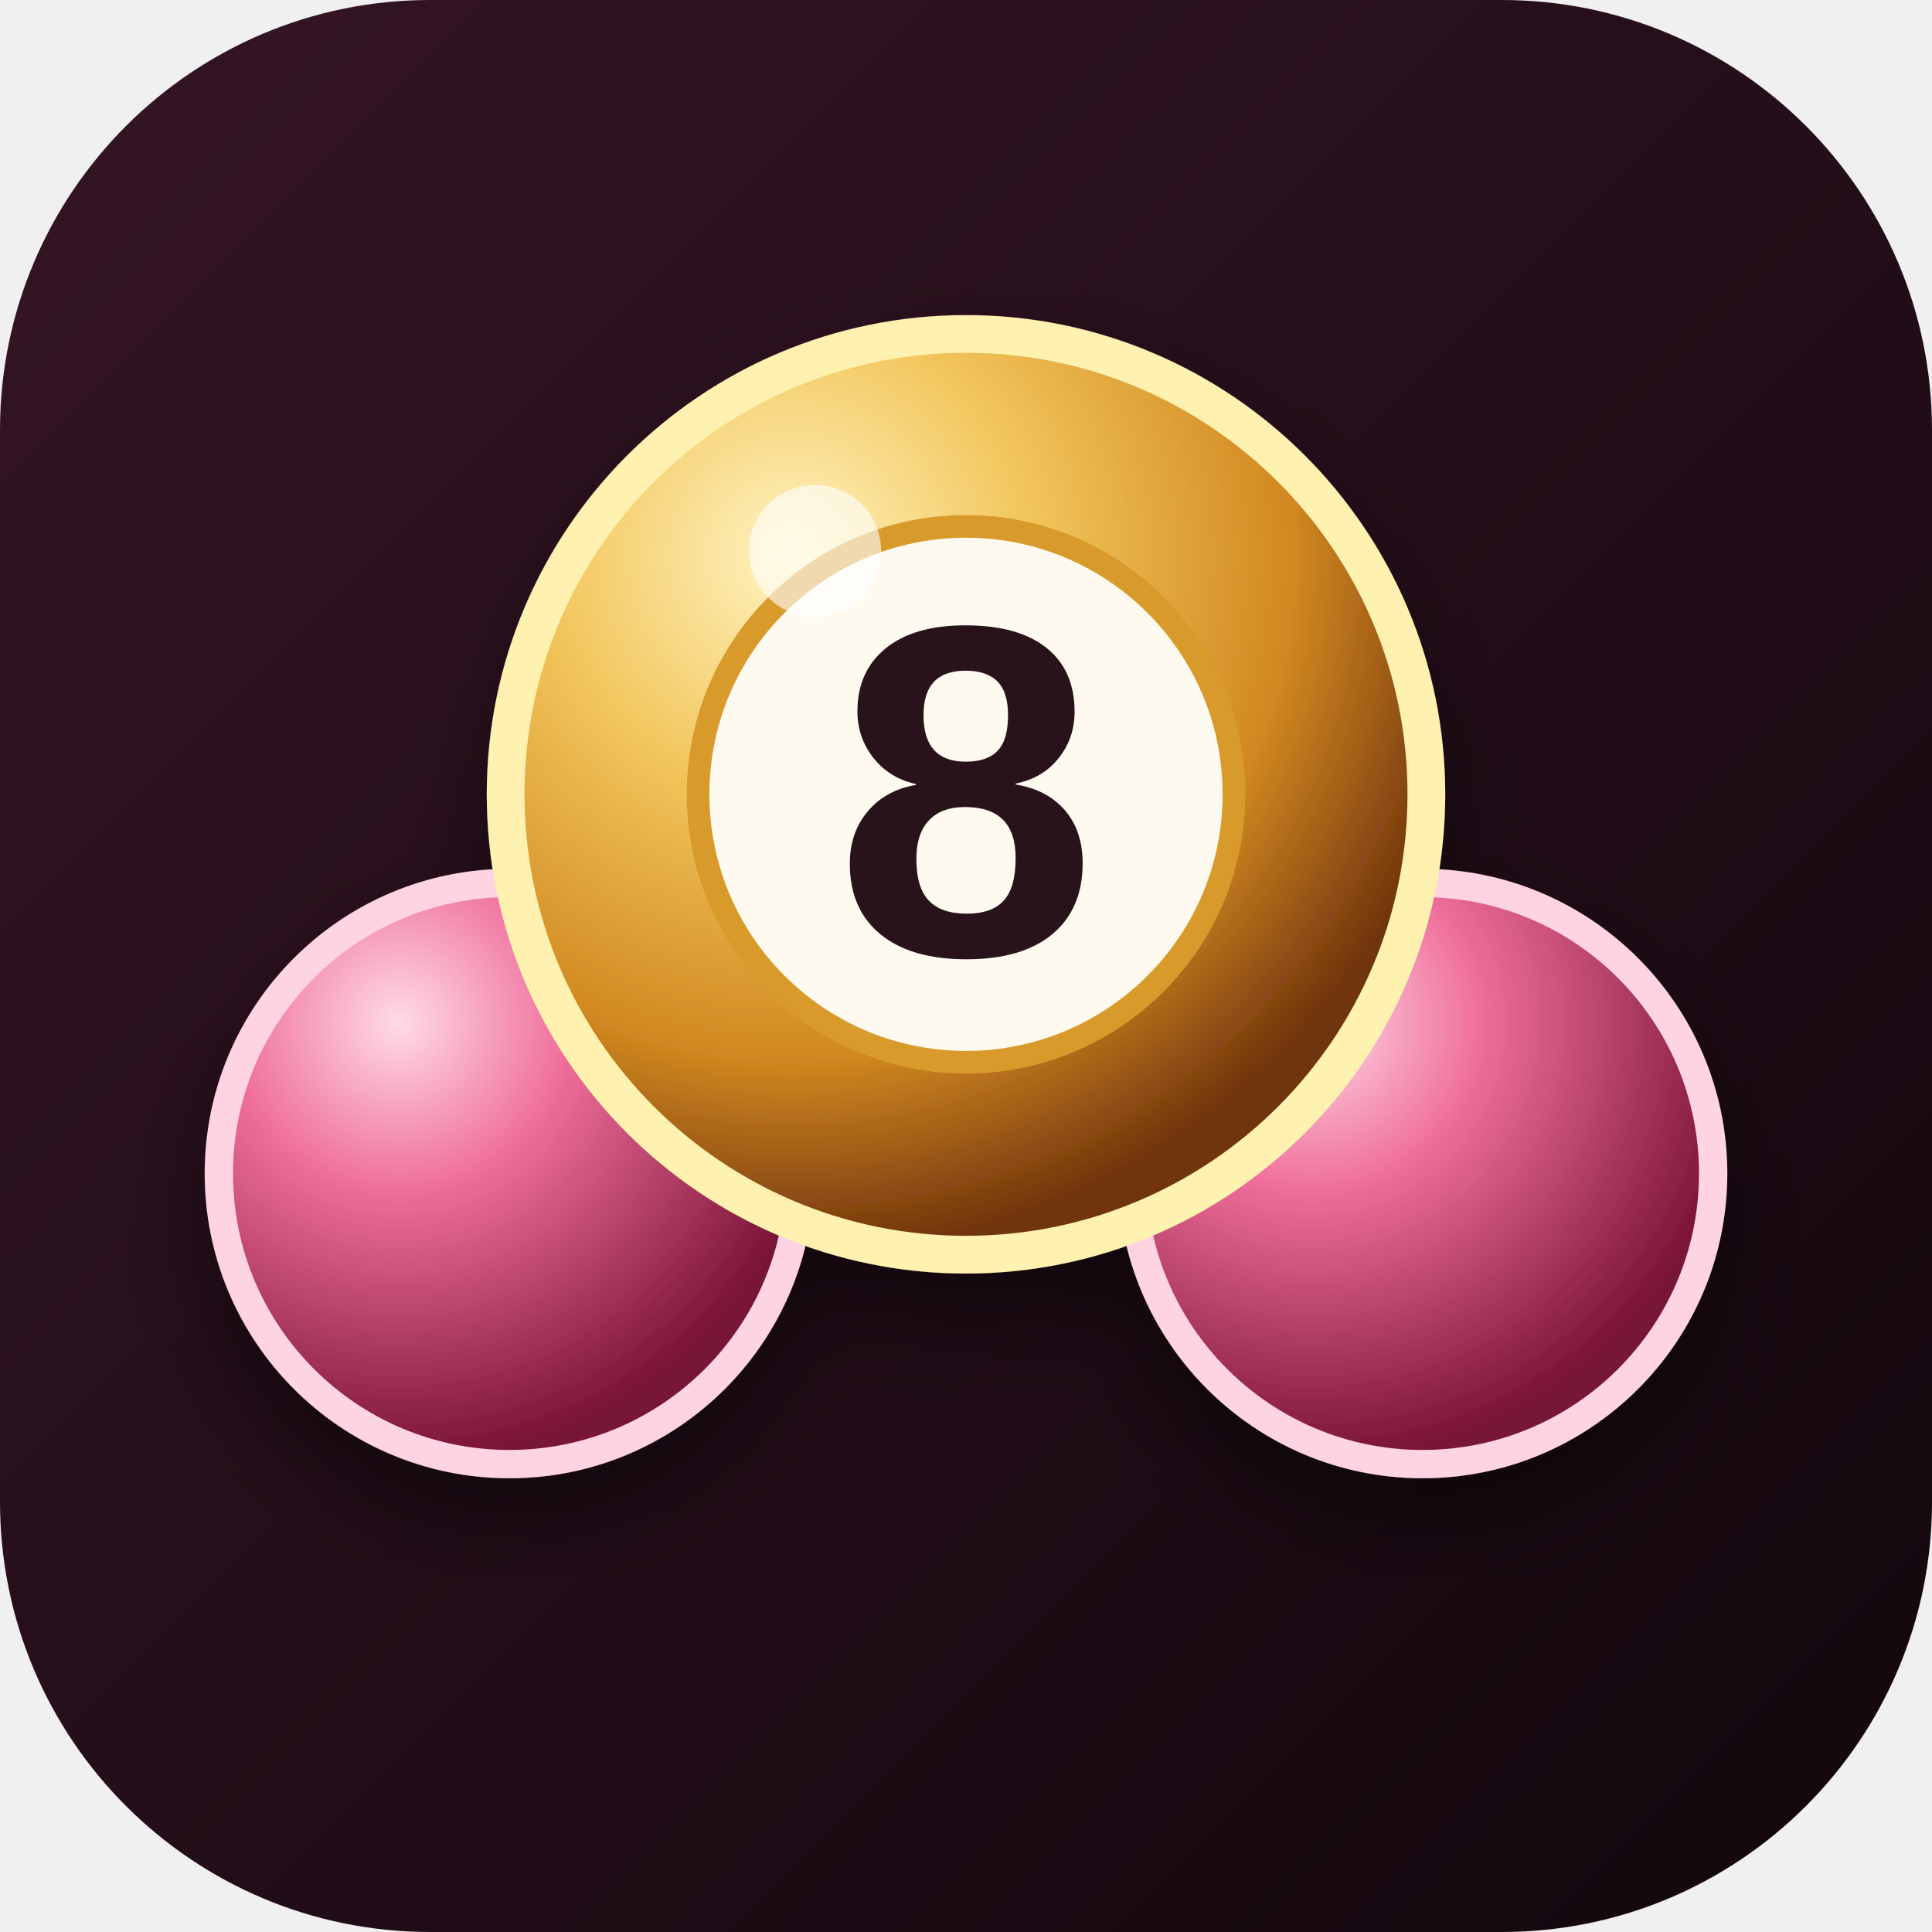
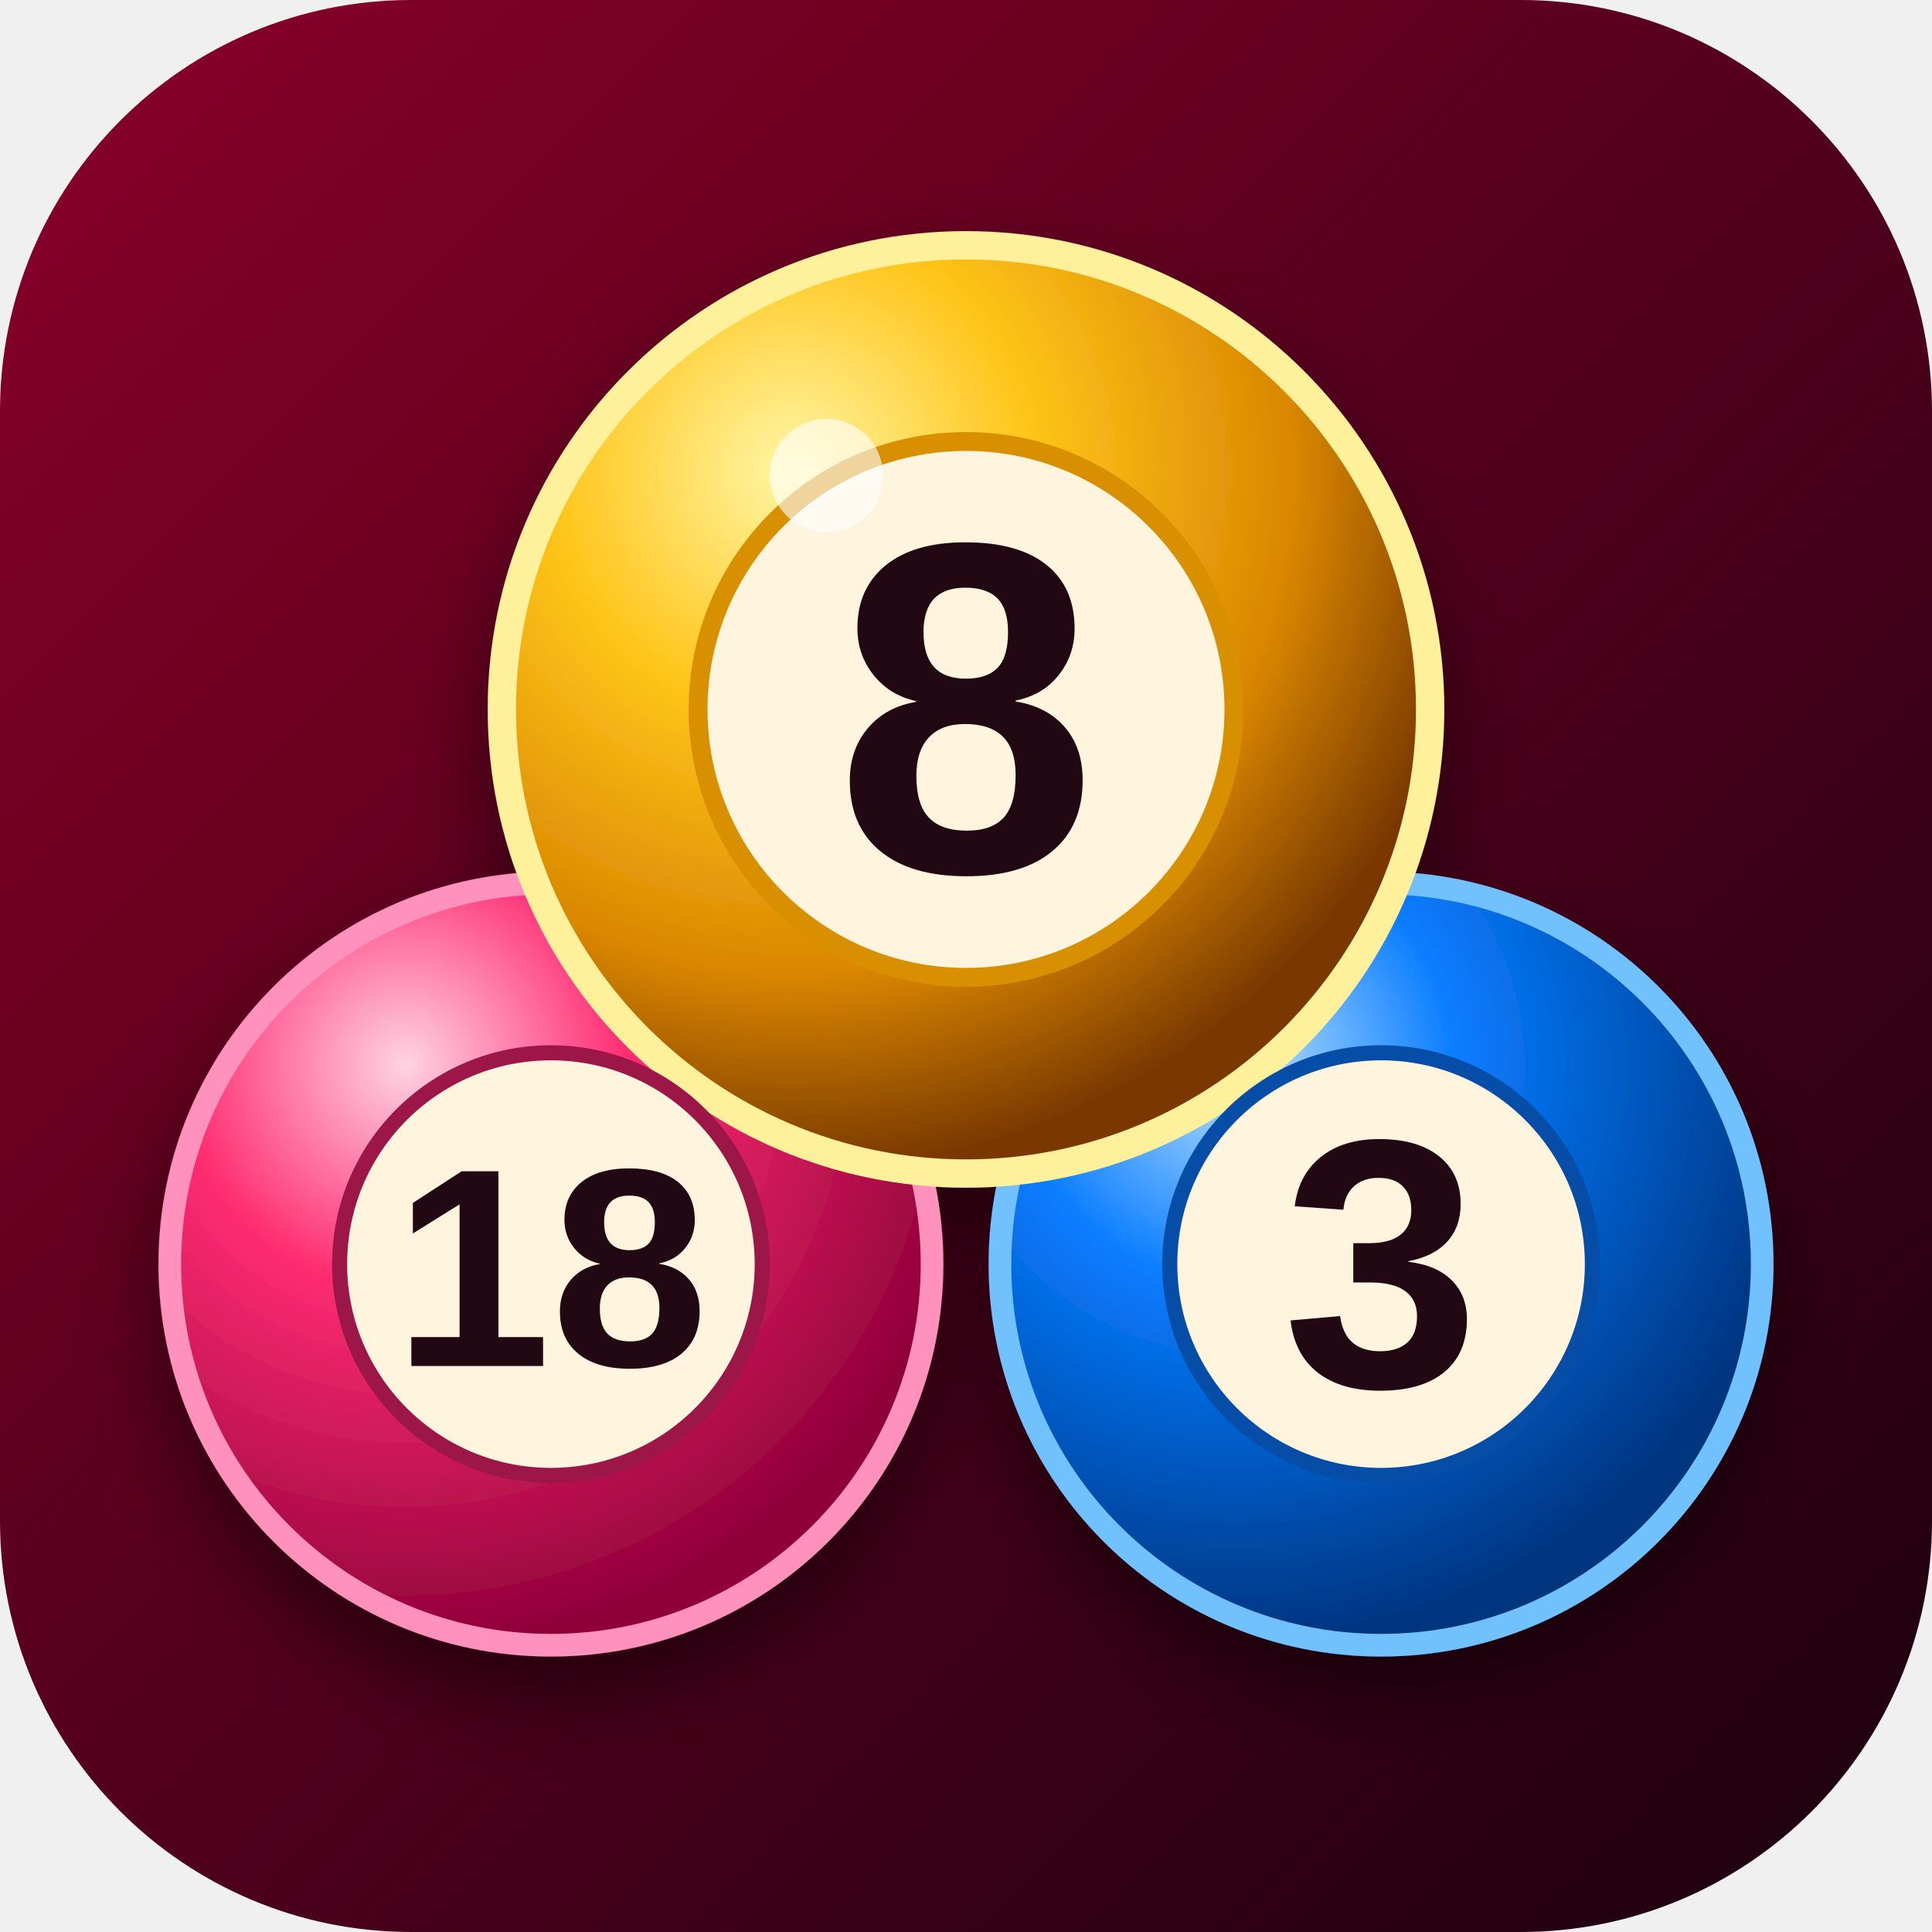
- <svg xmlns="http://www.w3.org/2000/svg" viewBox="0 0 1024 1024" role="img" aria-label="Лото Симулятор — шар 8">
+ <svg xmlns="http://www.w3.org/2000/svg" viewBox="0 0 1024 1024" role="img" aria-label="Лото Симулятор — шары 18, 8 и 3">
  <defs>
    <linearGradient id="bg" x1="0" y1="0" x2="1" y2="1">
-       <stop stop-color="#351525" />
-       <stop offset="1" stop-color="#12070d" />
+       <stop stop-color="#8b002b" />
+       <stop offset="1" stop-color="#19000d" />
    </linearGradient>
    <radialGradient id="gold" cx="31%" cy="24%" r="76%">
-       <stop stop-color="#fff4c2" />
-       <stop offset=".34" stop-color="#f2c65c" />
-       <stop offset=".72" stop-color="#d18820" />
-       <stop offset="1" stop-color="#71340d" />
+       <stop stop-color="#fff6a6" />
+       <stop offset=".34" stop-color="#ffc51a" />
+       <stop offset=".72" stop-color="#d98700" />
+       <stop offset="1" stop-color="#7a3900" />
    </radialGradient>
    <radialGradient id="rose" cx="31%" cy="24%" r="76%">
-       <stop stop-color="#ffdbe7" />
-       <stop offset=".38" stop-color="#ef6e9b" />
-       <stop offset="1" stop-color="#781234" />
+       <stop stop-color="#ffd3e2" />
+       <stop offset=".38" stop-color="#ff2d73" />
+       <stop offset="1" stop-color="#8f0038" />
+     </radialGradient>
+     <radialGradient id="blue" cx="31%" cy="24%" r="76%">
+       <stop stop-color="#bfe4ff" />
+       <stop offset=".38" stop-color="#087cff" />
+       <stop offset="1" stop-color="#00347f" />
    </radialGradient>
    <filter id="shadow">
-       <feDropShadow dx="0" dy="24" stdDeviation="24" flood-color="#000" flood-opacity=".48" />
+       <feDropShadow dx="0" dy="22" stdDeviation="22" flood-color="#000" flood-opacity=".5" />
    </filter>
  </defs>
-   <rect width="1024" height="1024" rx="228" fill="url(#bg)" />
-   <path d="M227 625c62-116 133-174 213-174 108 0 166 150 246 150 47 0 86-34 119-103" fill="none" stroke="#f2c65c" stroke-width="46" stroke-linecap="round" opacity=".34" />
+   <rect width="1024" height="1024" rx="218" fill="url(#bg)" />
  <g filter="url(#shadow)">
-     <circle cx="270" cy="622" r="154" fill="url(#rose)" stroke="#ffd4e2" stroke-width="15" />
-     <circle cx="754" cy="622" r="154" fill="url(#rose)" stroke="#ffd4e2" stroke-width="15" />
-     <circle cx="512" cy="421" r="244" fill="url(#gold)" stroke="#fff1b0" stroke-width="20" />
+     <circle cx="292" cy="670" r="202" fill="url(#rose)" stroke="#ff91bd" stroke-width="12" />
+     <circle cx="732" cy="670" r="202" fill="url(#blue)" stroke="#72c1ff" stroke-width="12" />
+     <circle cx="512" cy="376" r="246" fill="url(#gold)" stroke="#fff19b" stroke-width="15" />
  </g>
-   <circle cx="512" cy="421" r="142" fill="#fffaf0" stroke="#d89b2b" stroke-width="12" />
-   <text x="512" y="506" text-anchor="middle" font-family="Arial,Helvetica,sans-serif" font-size="250" font-weight="900" fill="#29131b">8</text>
-   <circle cx="432" cy="292" r="35" fill="#fff" opacity=".62" />
+   <circle cx="292" cy="670" r="112" fill="#fff5df" stroke="#9c1648" stroke-width="8" />
+   <circle cx="732" cy="670" r="112" fill="#fff5df" stroke="#064da8" stroke-width="8" />
+   <circle cx="512" cy="376" r="142" fill="#fff5df" stroke="#d88f00" stroke-width="10" />
+   <g text-anchor="middle" font-family="Arial,Helvetica,sans-serif" font-weight="900" fill="#210813">
+     <text x="292" y="724" font-size="150">18</text>
+     <text x="732" y="735" font-size="188">3</text>
+     <text x="512" y="462" font-size="250">8</text>
+   </g>
+   <circle cx="438" cy="252" r="30" fill="#fff" opacity=".62" />
</svg>
